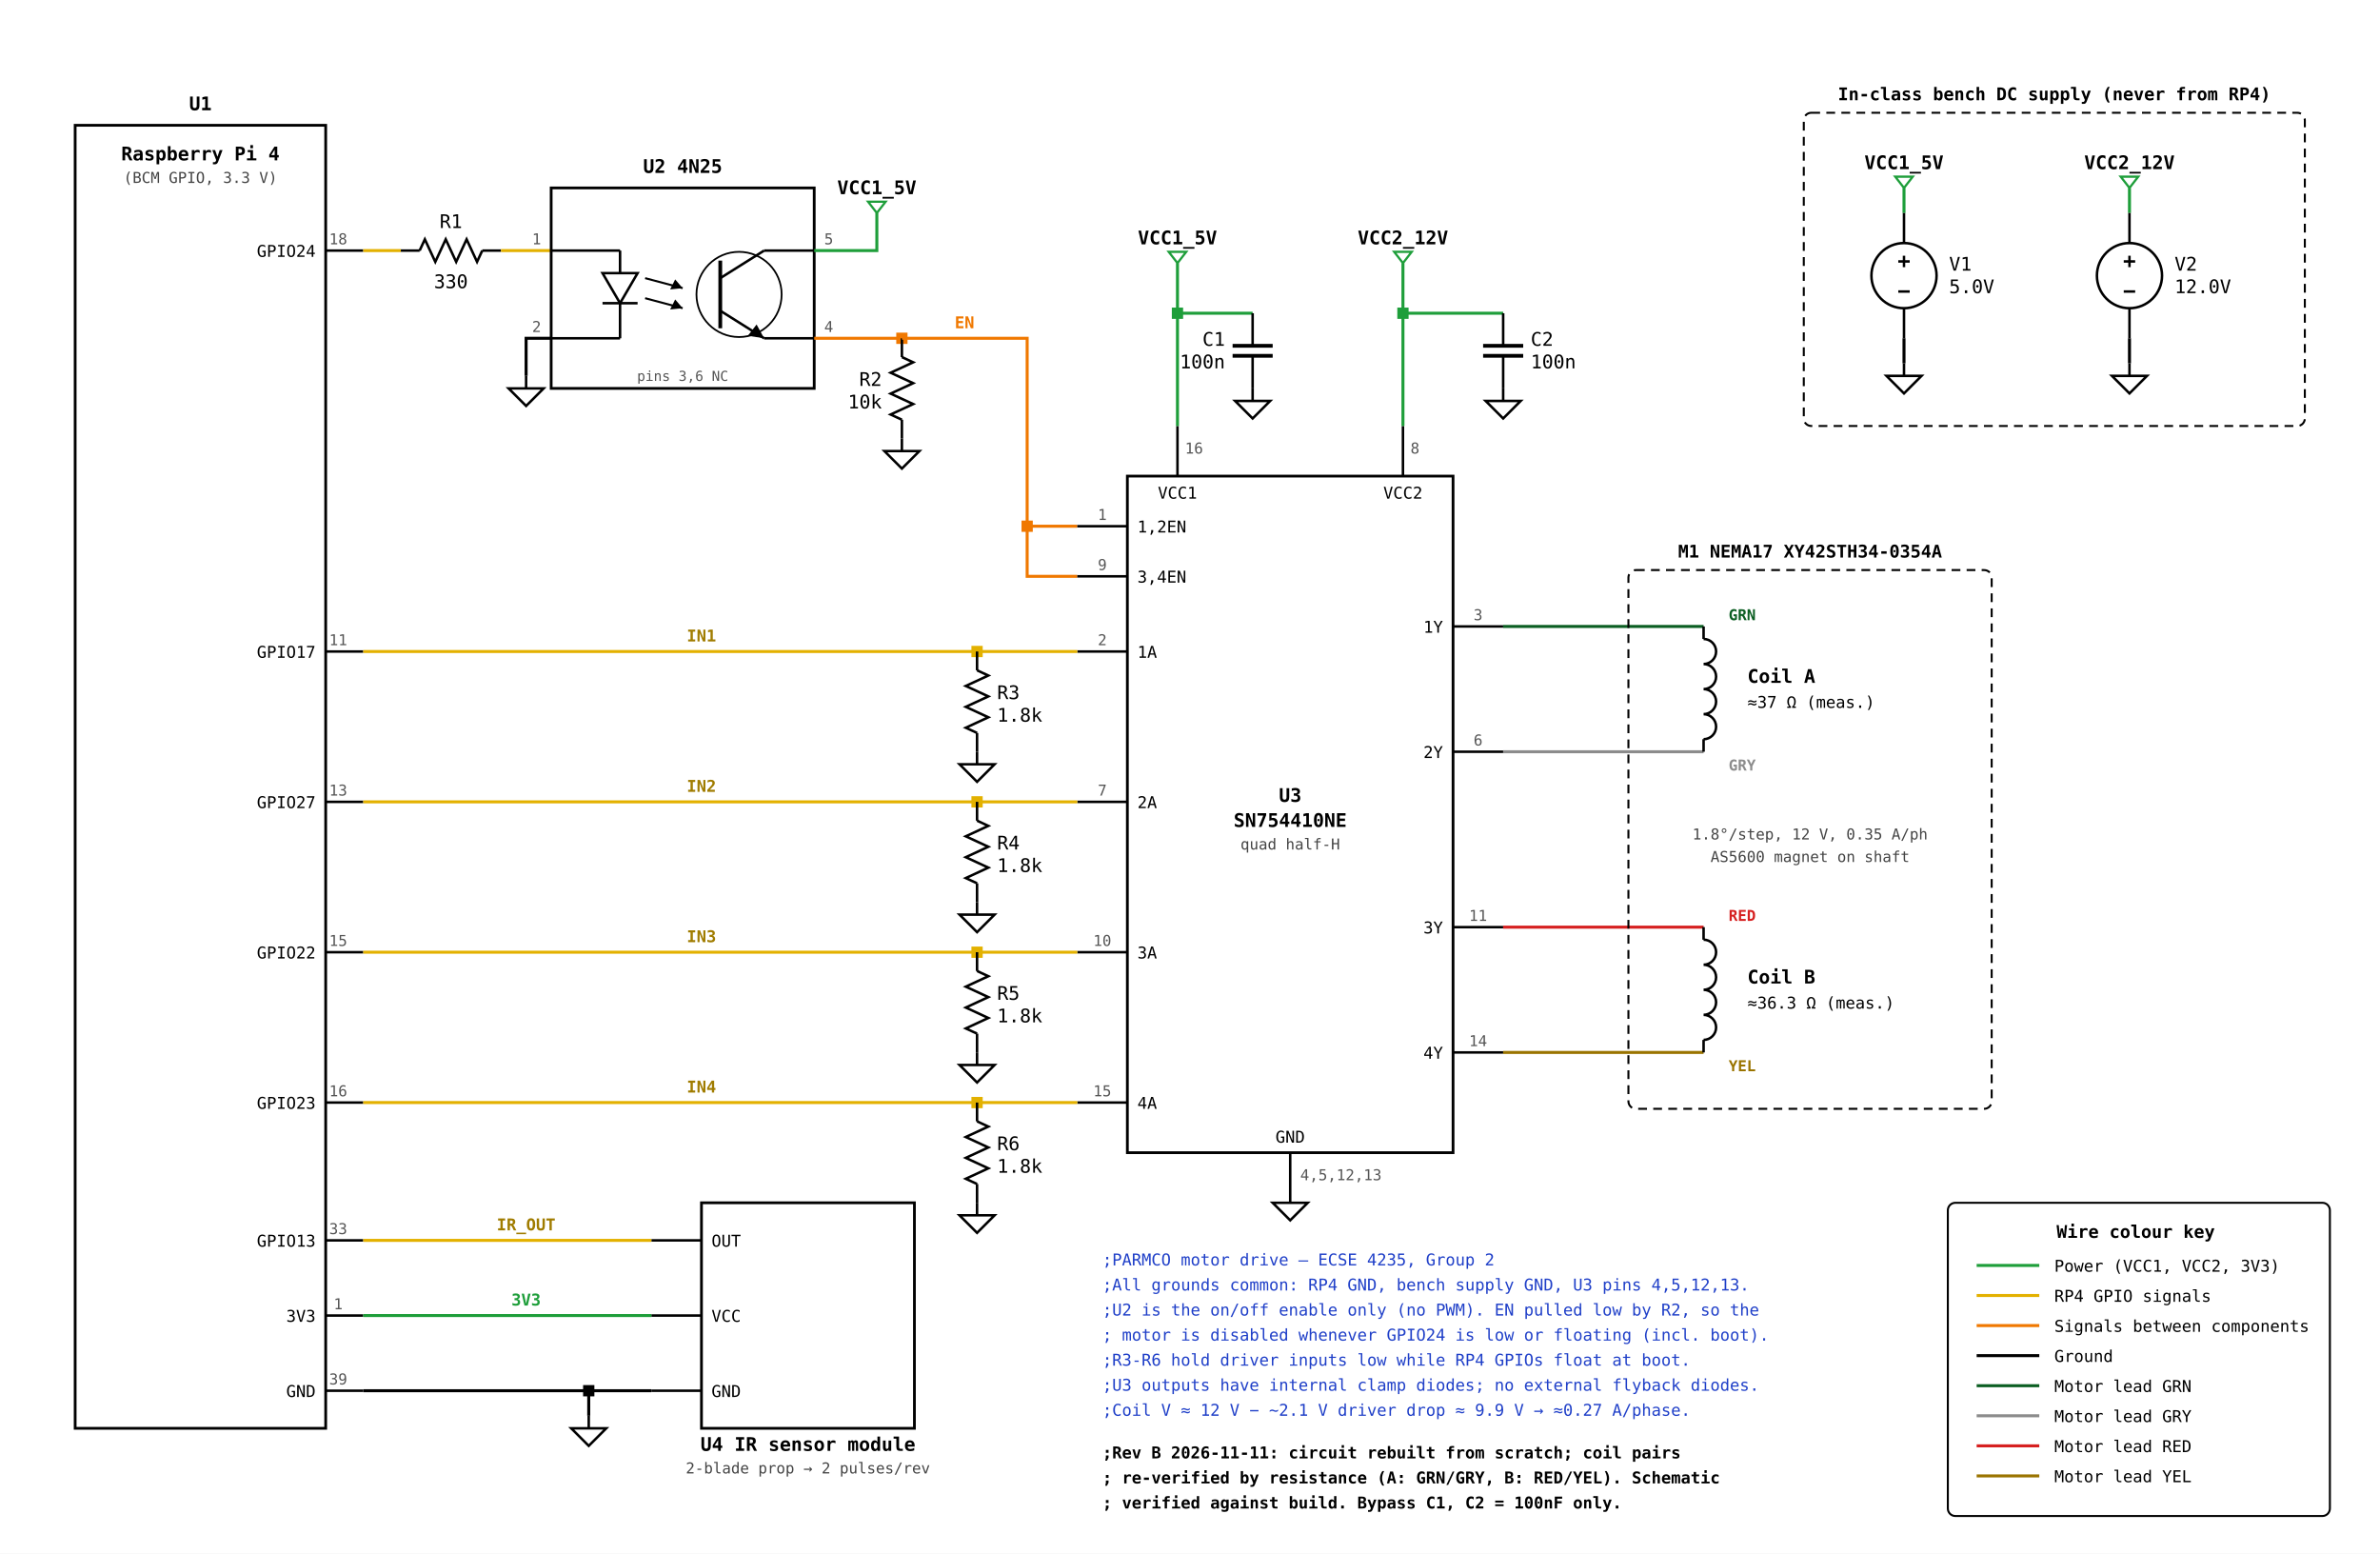
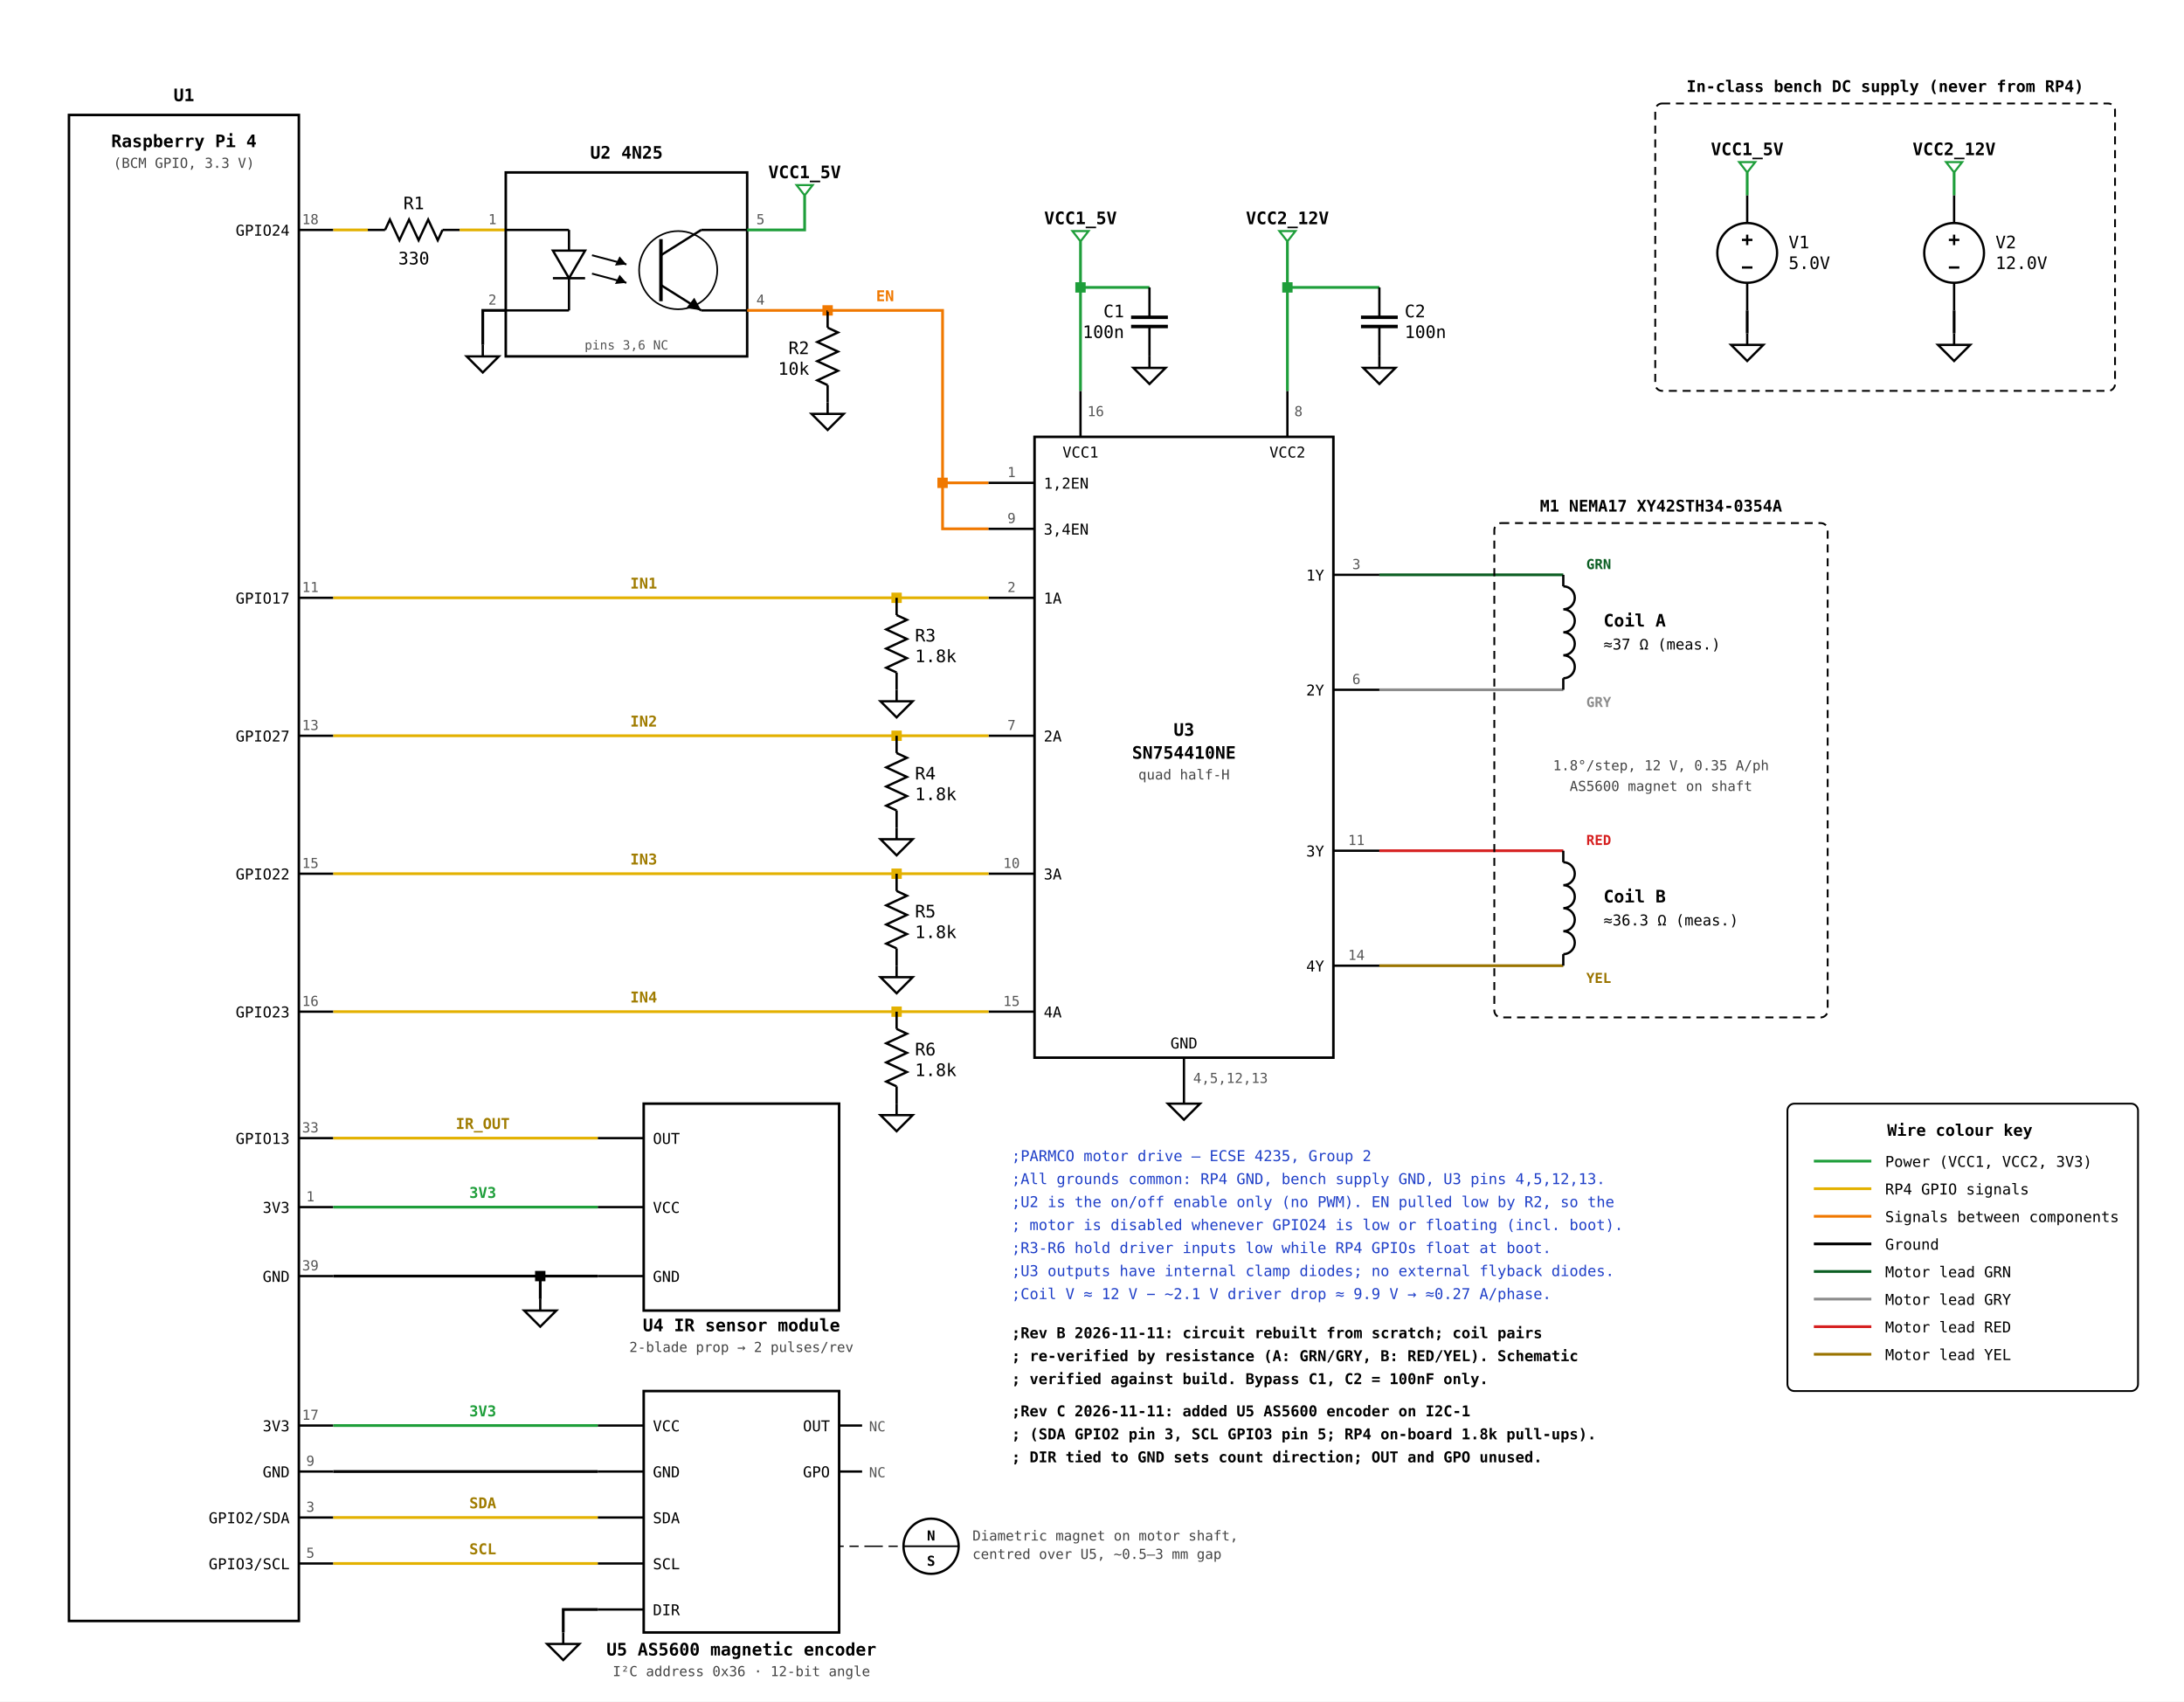
- <svg xmlns="http://www.w3.org/2000/svg" width="1900" height="1240" viewBox="0 0 1900 1240">
-   <rect width="1900" height="1240" fill="#ffffff" />
-   <rect x="60" y="100" width="200" height="1040" fill="none" stroke="#000000" stroke-width="2.2" />
+ <svg xmlns="http://www.w3.org/2000/svg" width="1900" height="1480" viewBox="0 0 1900 1480">
+   <rect width="1900" height="1480" fill="#ffffff" />
+   <rect x="60" y="100" width="200" height="1310" fill="none" stroke="#000000" stroke-width="2.2" />
  <text x="160" y="88" font-family="DejaVu Sans Mono, monospace" font-size="15" fill="#000000" text-anchor="middle" font-weight="bold">U1</text>
  <text x="160" y="128" font-family="DejaVu Sans Mono, monospace" font-size="15" fill="#000000" text-anchor="middle" font-weight="bold">Raspberry Pi 4</text>
  <text x="160" y="146" font-family="DejaVu Sans Mono, monospace" font-size="12" fill="#444" text-anchor="middle" font-weight="normal">(BCM GPIO, 3.3 V)</text>
  <line x1="260" y1="200" x2="290" y2="200" stroke="#000000" stroke-width="2" />
  <text x="252" y="205" font-family="DejaVu Sans Mono, monospace" font-size="13" fill="#000000" text-anchor="end" font-weight="normal">GPIO24</text>
  <text x="270" y="195" font-family="DejaVu Sans Mono, monospace" font-size="12" fill="#555555" text-anchor="middle" font-weight="normal">18</text>
  <line x1="260" y1="520" x2="290" y2="520" stroke="#000000" stroke-width="2" />
  <text x="252" y="525" font-family="DejaVu Sans Mono, monospace" font-size="13" fill="#000000" text-anchor="end" font-weight="normal">GPIO17</text>
  <text x="270" y="515" font-family="DejaVu Sans Mono, monospace" font-size="12" fill="#555555" text-anchor="middle" font-weight="normal">11</text>
  <line x1="260" y1="640" x2="290" y2="640" stroke="#000000" stroke-width="2" />
  <text x="252" y="645" font-family="DejaVu Sans Mono, monospace" font-size="13" fill="#000000" text-anchor="end" font-weight="normal">GPIO27</text>
  <text x="270" y="635" font-family="DejaVu Sans Mono, monospace" font-size="12" fill="#555555" text-anchor="middle" font-weight="normal">13</text>
  <line x1="260" y1="760" x2="290" y2="760" stroke="#000000" stroke-width="2" />
  <text x="252" y="765" font-family="DejaVu Sans Mono, monospace" font-size="13" fill="#000000" text-anchor="end" font-weight="normal">GPIO22</text>
  <text x="270" y="755" font-family="DejaVu Sans Mono, monospace" font-size="12" fill="#555555" text-anchor="middle" font-weight="normal">15</text>
  <line x1="260" y1="880" x2="290" y2="880" stroke="#000000" stroke-width="2" />
  <text x="252" y="885" font-family="DejaVu Sans Mono, monospace" font-size="13" fill="#000000" text-anchor="end" font-weight="normal">GPIO23</text>
  <text x="270" y="875" font-family="DejaVu Sans Mono, monospace" font-size="12" fill="#555555" text-anchor="middle" font-weight="normal">16</text>
  <line x1="260" y1="990" x2="290" y2="990" stroke="#000000" stroke-width="2" />
  <text x="252" y="995" font-family="DejaVu Sans Mono, monospace" font-size="13" fill="#000000" text-anchor="end" font-weight="normal">GPIO13</text>
  <text x="270" y="985" font-family="DejaVu Sans Mono, monospace" font-size="12" fill="#555555" text-anchor="middle" font-weight="normal">33</text>
  <line x1="260" y1="1050" x2="290" y2="1050" stroke="#000000" stroke-width="2" />
  <text x="252" y="1055" font-family="DejaVu Sans Mono, monospace" font-size="13" fill="#000000" text-anchor="end" font-weight="normal">3V3</text>
  <text x="270" y="1045" font-family="DejaVu Sans Mono, monospace" font-size="12" fill="#555555" text-anchor="middle" font-weight="normal">1</text>
  <line x1="260" y1="1110" x2="290" y2="1110" stroke="#000000" stroke-width="2" />
  <text x="252" y="1115" font-family="DejaVu Sans Mono, monospace" font-size="13" fill="#000000" text-anchor="end" font-weight="normal">GND</text>
  <text x="270" y="1105" font-family="DejaVu Sans Mono, monospace" font-size="12" fill="#555555" text-anchor="middle" font-weight="normal">39</text>
+   <line x1="260" y1="1240" x2="290" y2="1240" stroke="#000000" stroke-width="2" />
+   <text x="252" y="1245" font-family="DejaVu Sans Mono, monospace" font-size="13" fill="#000000" text-anchor="end" font-weight="normal">3V3</text>
+   <text x="270" y="1235" font-family="DejaVu Sans Mono, monospace" font-size="12" fill="#555555" text-anchor="middle" font-weight="normal">17</text>
+   <line x1="260" y1="1280" x2="290" y2="1280" stroke="#000000" stroke-width="2" />
+   <text x="252" y="1285" font-family="DejaVu Sans Mono, monospace" font-size="13" fill="#000000" text-anchor="end" font-weight="normal">GND</text>
+   <text x="270" y="1275" font-family="DejaVu Sans Mono, monospace" font-size="12" fill="#555555" text-anchor="middle" font-weight="normal">9</text>
+   <line x1="260" y1="1320" x2="290" y2="1320" stroke="#000000" stroke-width="2" />
+   <text x="252" y="1325" font-family="DejaVu Sans Mono, monospace" font-size="13" fill="#000000" text-anchor="end" font-weight="normal">GPIO2/SDA</text>
+   <text x="270" y="1315" font-family="DejaVu Sans Mono, monospace" font-size="12" fill="#555555" text-anchor="middle" font-weight="normal">3</text>
+   <line x1="260" y1="1360" x2="290" y2="1360" stroke="#000000" stroke-width="2" />
+   <text x="252" y="1365" font-family="DejaVu Sans Mono, monospace" font-size="13" fill="#000000" text-anchor="end" font-weight="normal">GPIO3/SCL</text>
+   <text x="270" y="1355" font-family="DejaVu Sans Mono, monospace" font-size="12" fill="#555555" text-anchor="middle" font-weight="normal">5</text>
  <polyline points="290,200 320,200" fill="none" stroke="#e3b100" stroke-width="2.4" />
  <line x1="320" y1="200" x2="335" y2="200" stroke="#000000" stroke-width="2" />
  <polyline points="335,200 339.167,191 347.5,209 355.833,191 364.167,209 372.5,191 380.833,209 385,200" fill="none" stroke="#000000" stroke-width="2" />
  <line x1="385" y1="200" x2="400" y2="200" stroke="#000000" stroke-width="2" />
  <text x="360" y="182" font-family="DejaVu Sans Mono, monospace" font-size="15" fill="#000000" text-anchor="middle" font-weight="normal">R1</text>
  <text x="360" y="230" font-family="DejaVu Sans Mono, monospace" font-size="15" fill="#000000" text-anchor="middle" font-weight="normal">330</text>
  <polyline points="400,200 440,200" fill="none" stroke="#e3b100" stroke-width="2.4" />
  <rect x="440" y="150" width="210" height="160" fill="none" stroke="#000000" stroke-width="2.2" />
  <text x="545" y="138" font-family="DejaVu Sans Mono, monospace" font-size="15" fill="#000000" text-anchor="middle" font-weight="bold">U2  4N25</text>
  <text x="432" y="195" font-family="DejaVu Sans Mono, monospace" font-size="12" fill="#555555" text-anchor="end" font-weight="normal">1</text>
  <text x="432" y="265" font-family="DejaVu Sans Mono, monospace" font-size="12" fill="#555555" text-anchor="end" font-weight="normal">2</text>
  <text x="658" y="195" font-family="DejaVu Sans Mono, monospace" font-size="12" fill="#555555" text-anchor="start" font-weight="normal">5</text>
  <text x="658" y="265" font-family="DejaVu Sans Mono, monospace" font-size="12" fill="#555555" text-anchor="start" font-weight="normal">4</text>
  <text x="545" y="304" font-family="DejaVu Sans Mono, monospace" font-size="11" fill="#555" text-anchor="middle" font-weight="normal">pins 3,6 NC</text>
  <line x1="440" y1="200" x2="495" y2="200" stroke="#000000" stroke-width="2" />
  <line x1="495" y1="200" x2="495" y2="218" stroke="#000000" stroke-width="2" />
  <polygon points="481,218 509,218 495,242" fill="none" stroke="#000000" stroke-width="2" />
  <line x1="481" y1="242" x2="509" y2="242" stroke="#000000" stroke-width="2" />
  <line x1="495" y1="242" x2="495" y2="270" stroke="#000000" stroke-width="2" />
  <line x1="495" y1="270" x2="440" y2="270" stroke="#000000" stroke-width="2" />
  <line x1="515" y1="222" x2="545" y2="230" stroke="#000000" stroke-width="1.6" />
  <polygon points="545,230 535,231 539,223" fill="#000000" />
  <line x1="515" y1="238" x2="545" y2="246" stroke="#000000" stroke-width="1.6" />
  <polygon points="545,246 535,247 539,239" fill="#000000" />
  <line x1="575" y1="208" x2="575" y2="262" stroke="#000000" stroke-width="3" />
  <line x1="575" y1="222" x2="610" y2="200" stroke="#000000" stroke-width="2" />
  <line x1="610" y1="200" x2="650" y2="200" stroke="#000000" stroke-width="2" />
  <line x1="575" y1="248" x2="610" y2="270" stroke="#000000" stroke-width="2" />
  <line x1="610" y1="270" x2="650" y2="270" stroke="#000000" stroke-width="2" />
  <polygon points="610,270 597,268 604,259" fill="#000000" />
  <circle cx="590" cy="235" r="34" fill="none" stroke="#000000" stroke-width="1.4" />
  <polyline points="440,270 420,270 420,300" fill="none" stroke="#000000" stroke-width="2.4" />
  <line x1="420" y1="300" x2="420" y2="310" stroke="#000000" stroke-width="2" />
  <polygon points="406,310 434,310 420,324" fill="none" stroke="#000000" stroke-width="2" />
  <polyline points="650,200 700,200 700,170" fill="none" stroke="#1e9e3a" stroke-width="2.4" />
  <polygon points="700,170 693,161 707,161" fill="none" stroke="#1e9e3a" stroke-width="1.8" />
  <text x="700" y="155" font-family="DejaVu Sans Mono, monospace" font-size="15" fill="#000000" text-anchor="middle" font-weight="bold">VCC1_5V</text>
  <polyline points="650,270 720,270" fill="none" stroke="#f07800" stroke-width="2.4" />
  <rect x="715.5" y="265.5" width="9" height="9" fill="#f07800" />
  <line x1="720" y1="270" x2="720" y2="285" stroke="#000000" stroke-width="2" />
  <polyline points="720,285 729,289.167 711,297.5 729,305.833 711,314.167 729,322.5 711,330.833 720,335" fill="none" stroke="#000000" stroke-width="2" />
  <line x1="720" y1="335" x2="720" y2="350" stroke="#000000" stroke-width="2" />
  <text x="704" y="308" font-family="DejaVu Sans Mono, monospace" font-size="15" fill="#000000" text-anchor="end" font-weight="normal">R2</text>
  <text x="704" y="326" font-family="DejaVu Sans Mono, monospace" font-size="15" fill="#000000" text-anchor="end" font-weight="normal">10k</text>
  <line x1="720" y1="350" x2="720" y2="360" stroke="#000000" stroke-width="2" />
  <polygon points="706,360 734,360 720,374" fill="none" stroke="#000000" stroke-width="2" />
  <polyline points="720,270 820,270 820,420 860,420" fill="none" stroke="#f07800" stroke-width="2.4" />
  <rect x="815.5" y="415.5" width="9" height="9" fill="#f07800" />
  <polyline points="820,420 820,460 860,460" fill="none" stroke="#f07800" stroke-width="2.4" />
  <text x="770" y="262" font-family="DejaVu Sans Mono, monospace" font-size="13" fill="#f07800" text-anchor="middle" font-weight="bold">EN</text>
  <rect x="900" y="380" width="260" height="540" fill="none" stroke="#000000" stroke-width="2.2" />
  <text x="1030" y="640" font-family="DejaVu Sans Mono, monospace" font-size="15" fill="#000000" text-anchor="middle" font-weight="bold">U3</text>
  <text x="1030" y="660" font-family="DejaVu Sans Mono, monospace" font-size="15" fill="#000000" text-anchor="middle" font-weight="bold">SN754410NE</text>
  <text x="1030" y="678" font-family="DejaVu Sans Mono, monospace" font-size="12" fill="#444" text-anchor="middle" font-weight="normal">quad half-H</text>
  <line x1="860" y1="420" x2="900" y2="420" stroke="#000000" stroke-width="2" />
  <text x="908" y="425" font-family="DejaVu Sans Mono, monospace" font-size="13" fill="#000000" text-anchor="start" font-weight="normal">1,2EN</text>
  <text x="880" y="415" font-family="DejaVu Sans Mono, monospace" font-size="12" fill="#555555" text-anchor="middle" font-weight="normal">1</text>
  <line x1="860" y1="460" x2="900" y2="460" stroke="#000000" stroke-width="2" />
  <text x="908" y="465" font-family="DejaVu Sans Mono, monospace" font-size="13" fill="#000000" text-anchor="start" font-weight="normal">3,4EN</text>
  <text x="880" y="455" font-family="DejaVu Sans Mono, monospace" font-size="12" fill="#555555" text-anchor="middle" font-weight="normal">9</text>
  <line x1="860" y1="520" x2="900" y2="520" stroke="#000000" stroke-width="2" />
  <text x="908" y="525" font-family="DejaVu Sans Mono, monospace" font-size="13" fill="#000000" text-anchor="start" font-weight="normal">1A</text>
  <text x="880" y="515" font-family="DejaVu Sans Mono, monospace" font-size="12" fill="#555555" text-anchor="middle" font-weight="normal">2</text>
  <line x1="860" y1="640" x2="900" y2="640" stroke="#000000" stroke-width="2" />
  <text x="908" y="645" font-family="DejaVu Sans Mono, monospace" font-size="13" fill="#000000" text-anchor="start" font-weight="normal">2A</text>
  <text x="880" y="635" font-family="DejaVu Sans Mono, monospace" font-size="12" fill="#555555" text-anchor="middle" font-weight="normal">7</text>
  <line x1="860" y1="760" x2="900" y2="760" stroke="#000000" stroke-width="2" />
  <text x="908" y="765" font-family="DejaVu Sans Mono, monospace" font-size="13" fill="#000000" text-anchor="start" font-weight="normal">3A</text>
  <text x="880" y="755" font-family="DejaVu Sans Mono, monospace" font-size="12" fill="#555555" text-anchor="middle" font-weight="normal">10</text>
  <line x1="860" y1="880" x2="900" y2="880" stroke="#000000" stroke-width="2" />
  <text x="908" y="885" font-family="DejaVu Sans Mono, monospace" font-size="13" fill="#000000" text-anchor="start" font-weight="normal">4A</text>
  <text x="880" y="875" font-family="DejaVu Sans Mono, monospace" font-size="12" fill="#555555" text-anchor="middle" font-weight="normal">15</text>
  <line x1="1160" y1="500" x2="1200" y2="500" stroke="#000000" stroke-width="2" />
  <text x="1152" y="505" font-family="DejaVu Sans Mono, monospace" font-size="13" fill="#000000" text-anchor="end" font-weight="normal">1Y</text>
  <text x="1180" y="495" font-family="DejaVu Sans Mono, monospace" font-size="12" fill="#555555" text-anchor="middle" font-weight="normal">3</text>
  <line x1="1160" y1="600" x2="1200" y2="600" stroke="#000000" stroke-width="2" />
  <text x="1152" y="605" font-family="DejaVu Sans Mono, monospace" font-size="13" fill="#000000" text-anchor="end" font-weight="normal">2Y</text>
  <text x="1180" y="595" font-family="DejaVu Sans Mono, monospace" font-size="12" fill="#555555" text-anchor="middle" font-weight="normal">6</text>
  <line x1="1160" y1="740" x2="1200" y2="740" stroke="#000000" stroke-width="2" />
  <text x="1152" y="745" font-family="DejaVu Sans Mono, monospace" font-size="13" fill="#000000" text-anchor="end" font-weight="normal">3Y</text>
  <text x="1180" y="735" font-family="DejaVu Sans Mono, monospace" font-size="12" fill="#555555" text-anchor="middle" font-weight="normal">11</text>
  <line x1="1160" y1="840" x2="1200" y2="840" stroke="#000000" stroke-width="2" />
  <text x="1152" y="845" font-family="DejaVu Sans Mono, monospace" font-size="13" fill="#000000" text-anchor="end" font-weight="normal">4Y</text>
  <text x="1180" y="835" font-family="DejaVu Sans Mono, monospace" font-size="12" fill="#555555" text-anchor="middle" font-weight="normal">14</text>
  <line x1="940" y1="340" x2="940" y2="380" stroke="#000000" stroke-width="2" />
  <text x="940" y="398" font-family="DejaVu Sans Mono, monospace" font-size="13" fill="#000000" text-anchor="middle" font-weight="normal">VCC1</text>
  <text x="946" y="362" font-family="DejaVu Sans Mono, monospace" font-size="12" fill="#555" text-anchor="start" font-weight="normal">16</text>
  <line x1="1120" y1="340" x2="1120" y2="380" stroke="#000000" stroke-width="2" />
  <text x="1120" y="398" font-family="DejaVu Sans Mono, monospace" font-size="13" fill="#000000" text-anchor="middle" font-weight="normal">VCC2</text>
  <text x="1126" y="362" font-family="DejaVu Sans Mono, monospace" font-size="12" fill="#555" text-anchor="start" font-weight="normal">8</text>
  <line x1="1030" y1="920" x2="1030" y2="950" stroke="#000000" stroke-width="2" />
  <text x="1030" y="912" font-family="DejaVu Sans Mono, monospace" font-size="13" fill="#000000" text-anchor="middle" font-weight="normal">GND</text>
  <text x="1038" y="942" font-family="DejaVu Sans Mono, monospace" font-size="12" fill="#555" text-anchor="start" font-weight="normal">4,5,12,13</text>
  <line x1="1030" y1="950" x2="1030" y2="960" stroke="#000000" stroke-width="2" />
  <polygon points="1016,960 1044,960 1030,974" fill="none" stroke="#000000" stroke-width="2" />
  <polyline points="290,520 860,520" fill="none" stroke="#e3b100" stroke-width="2.4" />
  <polyline points="290,640 860,640" fill="none" stroke="#e3b100" stroke-width="2.4" />
  <polyline points="290,760 860,760" fill="none" stroke="#e3b100" stroke-width="2.4" />
  <polyline points="290,880 860,880" fill="none" stroke="#e3b100" stroke-width="2.4" />
  <rect x="775.5" y="515.5" width="9" height="9" fill="#e3b100" />
  <line x1="780" y1="520" x2="780" y2="535" stroke="#000000" stroke-width="2" />
  <polyline points="780,535 789,539.167 771,547.5 789,555.833 771,564.167 789,572.5 771,580.833 780,585" fill="none" stroke="#000000" stroke-width="2" />
  <line x1="780" y1="585" x2="780" y2="600" stroke="#000000" stroke-width="2" />
  <text x="796" y="558" font-family="DejaVu Sans Mono, monospace" font-size="15" fill="#000000" text-anchor="start" font-weight="normal">R3</text>
  <text x="796" y="576" font-family="DejaVu Sans Mono, monospace" font-size="15" fill="#000000" text-anchor="start" font-weight="normal">1.8k</text>
  <line x1="780" y1="600" x2="780" y2="610" stroke="#000000" stroke-width="2" />
  <polygon points="766,610 794,610 780,624" fill="none" stroke="#000000" stroke-width="2" />
  <rect x="775.5" y="635.5" width="9" height="9" fill="#e3b100" />
  <line x1="780" y1="640" x2="780" y2="655" stroke="#000000" stroke-width="2" />
  <polyline points="780,655 789,659.167 771,667.5 789,675.833 771,684.167 789,692.5 771,700.833 780,705" fill="none" stroke="#000000" stroke-width="2" />
  <line x1="780" y1="705" x2="780" y2="720" stroke="#000000" stroke-width="2" />
  <text x="796" y="678" font-family="DejaVu Sans Mono, monospace" font-size="15" fill="#000000" text-anchor="start" font-weight="normal">R4</text>
  <text x="796" y="696" font-family="DejaVu Sans Mono, monospace" font-size="15" fill="#000000" text-anchor="start" font-weight="normal">1.8k</text>
  <line x1="780" y1="720" x2="780" y2="730" stroke="#000000" stroke-width="2" />
  <polygon points="766,730 794,730 780,744" fill="none" stroke="#000000" stroke-width="2" />
  <rect x="775.5" y="755.5" width="9" height="9" fill="#e3b100" />
  <line x1="780" y1="760" x2="780" y2="775" stroke="#000000" stroke-width="2" />
  <polyline points="780,775 789,779.167 771,787.5 789,795.833 771,804.167 789,812.5 771,820.833 780,825" fill="none" stroke="#000000" stroke-width="2" />
  <line x1="780" y1="825" x2="780" y2="840" stroke="#000000" stroke-width="2" />
  <text x="796" y="798" font-family="DejaVu Sans Mono, monospace" font-size="15" fill="#000000" text-anchor="start" font-weight="normal">R5</text>
  <text x="796" y="816" font-family="DejaVu Sans Mono, monospace" font-size="15" fill="#000000" text-anchor="start" font-weight="normal">1.8k</text>
  <line x1="780" y1="840" x2="780" y2="850" stroke="#000000" stroke-width="2" />
  <polygon points="766,850 794,850 780,864" fill="none" stroke="#000000" stroke-width="2" />
  <rect x="775.5" y="875.5" width="9" height="9" fill="#e3b100" />
  <line x1="780" y1="880" x2="780" y2="895" stroke="#000000" stroke-width="2" />
  <polyline points="780,895 789,899.167 771,907.5 789,915.833 771,924.167 789,932.5 771,940.833 780,945" fill="none" stroke="#000000" stroke-width="2" />
  <line x1="780" y1="945" x2="780" y2="960" stroke="#000000" stroke-width="2" />
  <text x="796" y="918" font-family="DejaVu Sans Mono, monospace" font-size="15" fill="#000000" text-anchor="start" font-weight="normal">R6</text>
  <text x="796" y="936" font-family="DejaVu Sans Mono, monospace" font-size="15" fill="#000000" text-anchor="start" font-weight="normal">1.8k</text>
  <line x1="780" y1="960" x2="780" y2="970" stroke="#000000" stroke-width="2" />
  <polygon points="766,970 794,970 780,984" fill="none" stroke="#000000" stroke-width="2" />
  <text x="560" y="512" font-family="DejaVu Sans Mono, monospace" font-size="13" fill="#a07c00" text-anchor="middle" font-weight="bold">IN1</text>
  <text x="560" y="632" font-family="DejaVu Sans Mono, monospace" font-size="13" fill="#a07c00" text-anchor="middle" font-weight="bold">IN2</text>
  <text x="560" y="752" font-family="DejaVu Sans Mono, monospace" font-size="13" fill="#a07c00" text-anchor="middle" font-weight="bold">IN3</text>
  <text x="560" y="872" font-family="DejaVu Sans Mono, monospace" font-size="13" fill="#a07c00" text-anchor="middle" font-weight="bold">IN4</text>
  <polyline points="940,340 940,250 1000,250" fill="none" stroke="#1e9e3a" stroke-width="2.4" />
  <rect x="935.5" y="245.5" width="9" height="9" fill="#1e9e3a" />
  <polyline points="940,250 940,210" fill="none" stroke="#1e9e3a" stroke-width="2.4" />
  <polygon points="940,210 933,201 947,201" fill="none" stroke="#1e9e3a" stroke-width="1.8" />
  <text x="940" y="195" font-family="DejaVu Sans Mono, monospace" font-size="15" fill="#000000" text-anchor="middle" font-weight="bold">VCC1_5V</text>
  <line x1="1000" y1="250" x2="1000" y2="276" stroke="#000000" stroke-width="2" />
  <line x1="984" y1="276" x2="1016" y2="276" stroke="#000000" stroke-width="3" />
  <line x1="984" y1="284" x2="1016" y2="284" stroke="#000000" stroke-width="3" />
  <line x1="1000" y1="284" x2="1000" y2="310" stroke="#000000" stroke-width="2" />
  <text x="978" y="276" font-family="DejaVu Sans Mono, monospace" font-size="15" fill="#000000" text-anchor="end" font-weight="normal">C1</text>
  <text x="978" y="294" font-family="DejaVu Sans Mono, monospace" font-size="15" fill="#000000" text-anchor="end" font-weight="normal">100n</text>
  <line x1="1000" y1="310" x2="1000" y2="320" stroke="#000000" stroke-width="2" />
  <polygon points="986,320 1014,320 1000,334" fill="none" stroke="#000000" stroke-width="2" />
  <polyline points="1120,340 1120,250 1200,250" fill="none" stroke="#1e9e3a" stroke-width="2.4" />
  <rect x="1115.5" y="245.5" width="9" height="9" fill="#1e9e3a" />
  <polyline points="1120,250 1120,210" fill="none" stroke="#1e9e3a" stroke-width="2.4" />
  <polygon points="1120,210 1113,201 1127,201" fill="none" stroke="#1e9e3a" stroke-width="1.8" />
  <text x="1120" y="195" font-family="DejaVu Sans Mono, monospace" font-size="15" fill="#000000" text-anchor="middle" font-weight="bold">VCC2_12V</text>
  <line x1="1200" y1="250" x2="1200" y2="276" stroke="#000000" stroke-width="2" />
  <line x1="1184" y1="276" x2="1216" y2="276" stroke="#000000" stroke-width="3" />
  <line x1="1184" y1="284" x2="1216" y2="284" stroke="#000000" stroke-width="3" />
  <line x1="1200" y1="284" x2="1200" y2="310" stroke="#000000" stroke-width="2" />
  <text x="1222" y="276" font-family="DejaVu Sans Mono, monospace" font-size="15" fill="#000000" text-anchor="start" font-weight="normal">C2</text>
  <text x="1222" y="294" font-family="DejaVu Sans Mono, monospace" font-size="15" fill="#000000" text-anchor="start" font-weight="normal">100n</text>
  <line x1="1200" y1="310" x2="1200" y2="320" stroke="#000000" stroke-width="2" />
  <polygon points="1186,320 1214,320 1200,334" fill="none" stroke="#000000" stroke-width="2" />
  <polyline points="1200,500 1360,500" fill="none" stroke="#0b5e22" stroke-width="2.4" />
  <polyline points="1200,600 1360,600" fill="none" stroke="#8c8c8c" stroke-width="2.4" />
  <polyline points="1200,740 1360,740" fill="none" stroke="#d62020" stroke-width="2.4" />
  <polyline points="1200,840 1360,840" fill="none" stroke="#9a7400" stroke-width="2.4" />
  <line x1="1360" y1="500" x2="1360" y2="510" stroke="#000000" stroke-width="2" />
  <path d="M 1360 510 a 10.0 10.0 0 0 1 0 20.0 a 10.0 10.0 0 0 1 0 20.0 a 10.0 10.0 0 0 1 0 20.0 a 10.0 10.0 0 0 1 0 20.0 " fill="none" stroke="#000000" stroke-width="2" />
  <line x1="1360" y1="590" x2="1360" y2="600" stroke="#000000" stroke-width="2" />
  <line x1="1360" y1="740" x2="1360" y2="750" stroke="#000000" stroke-width="2" />
  <path d="M 1360 750 a 10.0 10.0 0 0 1 0 20.0 a 10.0 10.0 0 0 1 0 20.0 a 10.0 10.0 0 0 1 0 20.0 a 10.0 10.0 0 0 1 0 20.0 " fill="none" stroke="#000000" stroke-width="2" />
  <line x1="1360" y1="830" x2="1360" y2="840" stroke="#000000" stroke-width="2" />
  <rect x="1300" y="455" width="290" height="430" rx="6" fill="none" stroke="#000000" stroke-width="1.6" stroke-dasharray="7,5" />
  <text x="1445" y="445" font-family="DejaVu Sans Mono, monospace" font-size="14" fill="#000000" text-anchor="middle" font-weight="bold">M1  NEMA17 XY42STH34-0354A</text>
  <text x="1380" y="495" font-family="DejaVu Sans Mono, monospace" font-size="12" fill="#0b5e22" text-anchor="start" font-weight="bold">GRN</text>
  <text x="1380" y="615" font-family="DejaVu Sans Mono, monospace" font-size="12" fill="#8c8c8c" text-anchor="start" font-weight="bold">GRY</text>
  <text x="1380" y="735" font-family="DejaVu Sans Mono, monospace" font-size="12" fill="#d62020" text-anchor="start" font-weight="bold">RED</text>
  <text x="1380" y="855" font-family="DejaVu Sans Mono, monospace" font-size="12" fill="#9a7400" text-anchor="start" font-weight="bold">YEL</text>
  <text x="1395" y="545" font-family="DejaVu Sans Mono, monospace" font-size="15" fill="#000000" text-anchor="start" font-weight="bold">Coil A</text>
  <text x="1395" y="565" font-family="DejaVu Sans Mono, monospace" font-size="13" fill="#000000" text-anchor="start" font-weight="normal">≈37 Ω (meas.)</text>
  <text x="1395" y="785" font-family="DejaVu Sans Mono, monospace" font-size="15" fill="#000000" text-anchor="start" font-weight="bold">Coil B</text>
  <text x="1395" y="805" font-family="DejaVu Sans Mono, monospace" font-size="13" fill="#000000" text-anchor="start" font-weight="normal">≈36.3 Ω (meas.)</text>
  <text x="1445" y="670" font-family="DejaVu Sans Mono, monospace" font-size="12" fill="#444" text-anchor="middle" font-weight="normal">1.8°/step, 12 V, 0.35 A/ph</text>
  <text x="1445" y="688" font-family="DejaVu Sans Mono, monospace" font-size="12" fill="#444" text-anchor="middle" font-weight="normal">AS5600 magnet on shaft</text>
  <rect x="1440" y="90" width="400" height="250" rx="6" fill="none" stroke="#000000" stroke-width="1.6" stroke-dasharray="7,5" />
  <text x="1640" y="80" font-family="DejaVu Sans Mono, monospace" font-size="14" fill="#000000" text-anchor="middle" font-weight="bold">In-class bench DC supply (never from RP4)</text>
  <polyline points="1520,170 1520,150" fill="none" stroke="#1e9e3a" stroke-width="2.4" />
  <polygon points="1520,150 1513,141 1527,141" fill="none" stroke="#1e9e3a" stroke-width="1.8" />
  <text x="1520" y="135" font-family="DejaVu Sans Mono, monospace" font-size="15" fill="#000000" text-anchor="middle" font-weight="bold">VCC1_5V</text>
  <line x1="1520" y1="170" x2="1520" y2="194" stroke="#000000" stroke-width="2" />
  <circle cx="1520" cy="220" r="26" fill="none" stroke="#000000" stroke-width="2" />
  <text x="1520" y="214" font-family="DejaVu Sans Mono, monospace" font-size="17" fill="#000000" text-anchor="middle" font-weight="bold">+</text>
  <text x="1520" y="238" font-family="DejaVu Sans Mono, monospace" font-size="17" fill="#000000" text-anchor="middle" font-weight="bold">−</text>
  <line x1="1520" y1="246" x2="1520" y2="270" stroke="#000000" stroke-width="2" />
  <text x="1556" y="216" font-family="DejaVu Sans Mono, monospace" font-size="15" fill="#000000" text-anchor="start" font-weight="normal">V1</text>
  <text x="1556" y="234" font-family="DejaVu Sans Mono, monospace" font-size="15" fill="#000000" text-anchor="start" font-weight="normal">5.0V</text>
  <polyline points="1520,270 1520,290" fill="none" stroke="#000000" stroke-width="2.4" />
  <line x1="1520" y1="290" x2="1520" y2="300" stroke="#000000" stroke-width="2" />
  <polygon points="1506,300 1534,300 1520,314" fill="none" stroke="#000000" stroke-width="2" />
  <polyline points="1700,170 1700,150" fill="none" stroke="#1e9e3a" stroke-width="2.4" />
  <polygon points="1700,150 1693,141 1707,141" fill="none" stroke="#1e9e3a" stroke-width="1.8" />
  <text x="1700" y="135" font-family="DejaVu Sans Mono, monospace" font-size="15" fill="#000000" text-anchor="middle" font-weight="bold">VCC2_12V</text>
  <line x1="1700" y1="170" x2="1700" y2="194" stroke="#000000" stroke-width="2" />
  <circle cx="1700" cy="220" r="26" fill="none" stroke="#000000" stroke-width="2" />
  <text x="1700" y="214" font-family="DejaVu Sans Mono, monospace" font-size="17" fill="#000000" text-anchor="middle" font-weight="bold">+</text>
  <text x="1700" y="238" font-family="DejaVu Sans Mono, monospace" font-size="17" fill="#000000" text-anchor="middle" font-weight="bold">−</text>
  <line x1="1700" y1="246" x2="1700" y2="270" stroke="#000000" stroke-width="2" />
  <text x="1736" y="216" font-family="DejaVu Sans Mono, monospace" font-size="15" fill="#000000" text-anchor="start" font-weight="normal">V2</text>
  <text x="1736" y="234" font-family="DejaVu Sans Mono, monospace" font-size="15" fill="#000000" text-anchor="start" font-weight="normal">12.0V</text>
  <polyline points="1700,270 1700,290" fill="none" stroke="#000000" stroke-width="2.4" />
  <line x1="1700" y1="290" x2="1700" y2="300" stroke="#000000" stroke-width="2" />
  <polygon points="1686,300 1714,300 1700,314" fill="none" stroke="#000000" stroke-width="2" />
  <rect x="560" y="960" width="170" height="180" fill="none" stroke="#000000" stroke-width="2.2" />
  <text x="645" y="1158" font-family="DejaVu Sans Mono, monospace" font-size="15" fill="#000000" text-anchor="middle" font-weight="bold">U4  IR sensor module</text>
  <text x="645" y="1176" font-family="DejaVu Sans Mono, monospace" font-size="12" fill="#444" text-anchor="middle" font-weight="normal">2-blade prop → 2 pulses/rev</text>
  <line x1="520" y1="990" x2="560" y2="990" stroke="#000000" stroke-width="2" />
  <text x="568" y="995" font-family="DejaVu Sans Mono, monospace" font-size="13" fill="#000000" text-anchor="start" font-weight="normal">OUT</text>
  <line x1="520" y1="1050" x2="560" y2="1050" stroke="#000000" stroke-width="2" />
  <text x="568" y="1055" font-family="DejaVu Sans Mono, monospace" font-size="13" fill="#000000" text-anchor="start" font-weight="normal">VCC</text>
  <line x1="520" y1="1110" x2="560" y2="1110" stroke="#000000" stroke-width="2" />
  <text x="568" y="1115" font-family="DejaVu Sans Mono, monospace" font-size="13" fill="#000000" text-anchor="start" font-weight="normal">GND</text>
  <polyline points="290,990 520,990" fill="none" stroke="#e3b100" stroke-width="2.4" />
  <polyline points="290,1050 520,1050" fill="none" stroke="#1e9e3a" stroke-width="2.4" />
  <polyline points="290,1110 520,1110" fill="none" stroke="#000000" stroke-width="2.4" />
  <text x="420" y="982" font-family="DejaVu Sans Mono, monospace" font-size="13" fill="#a07c00" text-anchor="middle" font-weight="bold">IR_OUT</text>
  <text x="420" y="1042" font-family="DejaVu Sans Mono, monospace" font-size="13" fill="#1e9e3a" text-anchor="middle" font-weight="bold">3V3</text>
  <rect x="465.5" y="1105.5" width="9" height="9" fill="#000000" />
  <polyline points="470,1110 470,1130" fill="none" stroke="#000000" stroke-width="2.4" />
  <line x1="470" y1="1130" x2="470" y2="1140" stroke="#000000" stroke-width="2" />
  <polygon points="456,1140 484,1140 470,1154" fill="none" stroke="#000000" stroke-width="2" />
+   <rect x="560" y="1210" width="170" height="210" fill="none" stroke="#000000" stroke-width="2.2" />
+   <line x1="520" y1="1240" x2="560" y2="1240" stroke="#000000" stroke-width="2" />
+   <text x="568" y="1245" font-family="DejaVu Sans Mono, monospace" font-size="13" fill="#000000" text-anchor="start" font-weight="normal">VCC</text>
+   <line x1="520" y1="1280" x2="560" y2="1280" stroke="#000000" stroke-width="2" />
+   <text x="568" y="1285" font-family="DejaVu Sans Mono, monospace" font-size="13" fill="#000000" text-anchor="start" font-weight="normal">GND</text>
+   <line x1="520" y1="1320" x2="560" y2="1320" stroke="#000000" stroke-width="2" />
+   <text x="568" y="1325" font-family="DejaVu Sans Mono, monospace" font-size="13" fill="#000000" text-anchor="start" font-weight="normal">SDA</text>
+   <line x1="520" y1="1360" x2="560" y2="1360" stroke="#000000" stroke-width="2" />
+   <text x="568" y="1365" font-family="DejaVu Sans Mono, monospace" font-size="13" fill="#000000" text-anchor="start" font-weight="normal">SCL</text>
+   <line x1="520" y1="1400" x2="560" y2="1400" stroke="#000000" stroke-width="2" />
+   <text x="568" y="1405" font-family="DejaVu Sans Mono, monospace" font-size="13" fill="#000000" text-anchor="start" font-weight="normal">DIR</text>
+   <line x1="730" y1="1240" x2="750" y2="1240" stroke="#000000" stroke-width="2" />
+   <text x="722" y="1245" font-family="DejaVu Sans Mono, monospace" font-size="13" fill="#000000" text-anchor="end" font-weight="normal">OUT</text>
+   <text x="756" y="1245" font-family="DejaVu Sans Mono, monospace" font-size="12" fill="#555" text-anchor="start" font-weight="normal">NC</text>
+   <line x1="730" y1="1280" x2="750" y2="1280" stroke="#000000" stroke-width="2" />
+   <text x="722" y="1285" font-family="DejaVu Sans Mono, monospace" font-size="13" fill="#000000" text-anchor="end" font-weight="normal">GPO</text>
+   <text x="756" y="1285" font-family="DejaVu Sans Mono, monospace" font-size="12" fill="#555" text-anchor="start" font-weight="normal">NC</text>
+   <text x="645" y="1440" font-family="DejaVu Sans Mono, monospace" font-size="15" fill="#000000" text-anchor="middle" font-weight="bold">U5  AS5600 magnetic encoder</text>
+   <text x="645" y="1458" font-family="DejaVu Sans Mono, monospace" font-size="12" fill="#444" text-anchor="middle" font-weight="normal">I²C address 0x36 · 12-bit angle</text>
+   <polyline points="290,1240 520,1240" fill="none" stroke="#1e9e3a" stroke-width="2.4" />
+   <polyline points="290,1280 520,1280" fill="none" stroke="#000000" stroke-width="2.4" />
+   <polyline points="290,1320 520,1320" fill="none" stroke="#e3b100" stroke-width="2.4" />
+   <polyline points="290,1360 520,1360" fill="none" stroke="#e3b100" stroke-width="2.4" />
+   <text x="420" y="1232" font-family="DejaVu Sans Mono, monospace" font-size="13" fill="#1e9e3a" text-anchor="middle" font-weight="bold">3V3</text>
+   <text x="420" y="1312" font-family="DejaVu Sans Mono, monospace" font-size="13" fill="#a07c00" text-anchor="middle" font-weight="bold">SDA</text>
+   <text x="420" y="1352" font-family="DejaVu Sans Mono, monospace" font-size="13" fill="#a07c00" text-anchor="middle" font-weight="bold">SCL</text>
+   <polyline points="520,1400 490,1400 490,1420" fill="none" stroke="#000000" stroke-width="2.4" />
+   <line x1="490" y1="1420" x2="490" y2="1430" stroke="#000000" stroke-width="2" />
+   <polygon points="476,1430 504,1430 490,1444" fill="none" stroke="#000000" stroke-width="2" />
+   <circle cx="810" cy="1345" r="24" fill="none" stroke="#000000" stroke-width="2" />
+   <line x1="786" y1="1345" x2="834" y2="1345" stroke="#000000" stroke-width="1.5" />
+   <text x="810" y="1340" font-family="DejaVu Sans Mono, monospace" font-size="12" fill="#000000" text-anchor="middle" font-weight="bold">N</text>
+   <text x="810" y="1362" font-family="DejaVu Sans Mono, monospace" font-size="12" fill="#000000" text-anchor="middle" font-weight="bold">S</text>
+   <line x1="760" y1="1345" x2="786" y2="1345" stroke="#000000" stroke-width="1.2" stroke-dasharray="8,5" />
+   <line x1="760" y1="1345" x2="730" y2="1345" stroke="#000000" stroke-width="1.2" stroke-dasharray="8,5" />
+   <text x="846" y="1340" font-family="DejaVu Sans Mono, monospace" font-size="12" fill="#444" text-anchor="start" font-weight="normal">Diametric magnet on motor shaft,</text>
+   <text x="846" y="1356" font-family="DejaVu Sans Mono, monospace" font-size="12" fill="#444" text-anchor="start" font-weight="normal">centred over U5, ~0.5–3 mm gap</text>
  <text x="880" y="1010" font-family="DejaVu Sans Mono, monospace" font-size="13" fill="#1f3fc8" text-anchor="start" font-weight="normal">;PARMCO motor drive — ECSE 4235, Group 2</text>
  <text x="880" y="1030" font-family="DejaVu Sans Mono, monospace" font-size="13" fill="#1f3fc8" text-anchor="start" font-weight="normal">;All grounds common: RP4 GND, bench supply GND, U3 pins 4,5,12,13.</text>
  <text x="880" y="1050" font-family="DejaVu Sans Mono, monospace" font-size="13" fill="#1f3fc8" text-anchor="start" font-weight="normal">;U2 is the on/off enable only (no PWM). EN pulled low by R2, so the</text>
  <text x="880" y="1070" font-family="DejaVu Sans Mono, monospace" font-size="13" fill="#1f3fc8" text-anchor="start" font-weight="normal">;  motor is disabled whenever GPIO24 is low or floating (incl. boot).</text>
  <text x="880" y="1090" font-family="DejaVu Sans Mono, monospace" font-size="13" fill="#1f3fc8" text-anchor="start" font-weight="normal">;R3-R6 hold driver inputs low while RP4 GPIOs float at boot.</text>
  <text x="880" y="1110" font-family="DejaVu Sans Mono, monospace" font-size="13" fill="#1f3fc8" text-anchor="start" font-weight="normal">;U3 outputs have internal clamp diodes; no external flyback diodes.</text>
  <text x="880" y="1130" font-family="DejaVu Sans Mono, monospace" font-size="13" fill="#1f3fc8" text-anchor="start" font-weight="normal">;Coil V ≈ 12 V − ~2.1 V driver drop ≈ 9.9 V → ≈0.27 A/phase.</text>
  <text x="880" y="1164" font-family="DejaVu Sans Mono, monospace" font-size="13" fill="#000000" text-anchor="start" font-weight="bold">;Rev B 2026-11-11: circuit rebuilt from scratch; coil pairs</text>
  <text x="880" y="1184" font-family="DejaVu Sans Mono, monospace" font-size="13" fill="#000000" text-anchor="start" font-weight="bold">;  re-verified by resistance (A: GRN/GRY, B: RED/YEL). Schematic</text>
  <text x="880" y="1204" font-family="DejaVu Sans Mono, monospace" font-size="13" fill="#000000" text-anchor="start" font-weight="bold">;  verified against build. Bypass C1, C2 = 100nF only.</text>
+   <text x="880" y="1232" font-family="DejaVu Sans Mono, monospace" font-size="13" fill="#000000" text-anchor="start" font-weight="bold">;Rev C 2026-11-11: added U5 AS5600 encoder on I2C-1</text>
+   <text x="880" y="1252" font-family="DejaVu Sans Mono, monospace" font-size="13" fill="#000000" text-anchor="start" font-weight="bold">;  (SDA GPIO2 pin 3, SCL GPIO3 pin 5; RP4 on-board 1.8k pull-ups).</text>
+   <text x="880" y="1272" font-family="DejaVu Sans Mono, monospace" font-size="13" fill="#000000" text-anchor="start" font-weight="bold">;  DIR tied to GND sets count direction; OUT and GPO unused.</text>
  <rect x="1555" y="960" width="305" height="250" rx="6" fill="none" stroke="#000000" stroke-width="1.6" />
  <text x="1705" y="988" font-family="DejaVu Sans Mono, monospace" font-size="14" fill="#000000" text-anchor="middle" font-weight="bold">Wire colour key</text>
  <polyline points="1578,1010 1628,1010" fill="none" stroke="#1e9e3a" stroke-width="2.4" />
  <text x="1640" y="1015" font-family="DejaVu Sans Mono, monospace" font-size="13" fill="#000000" text-anchor="start" font-weight="normal">Power (VCC1, VCC2, 3V3)</text>
  <polyline points="1578,1034 1628,1034" fill="none" stroke="#e3b100" stroke-width="2.4" />
  <text x="1640" y="1039" font-family="DejaVu Sans Mono, monospace" font-size="13" fill="#000000" text-anchor="start" font-weight="normal">RP4 GPIO signals</text>
  <polyline points="1578,1058 1628,1058" fill="none" stroke="#f07800" stroke-width="2.4" />
  <text x="1640" y="1063" font-family="DejaVu Sans Mono, monospace" font-size="13" fill="#000000" text-anchor="start" font-weight="normal">Signals between components</text>
  <polyline points="1578,1082 1628,1082" fill="none" stroke="#000000" stroke-width="2.4" />
  <text x="1640" y="1087" font-family="DejaVu Sans Mono, monospace" font-size="13" fill="#000000" text-anchor="start" font-weight="normal">Ground</text>
  <polyline points="1578,1106 1628,1106" fill="none" stroke="#0b5e22" stroke-width="2.4" />
  <text x="1640" y="1111" font-family="DejaVu Sans Mono, monospace" font-size="13" fill="#000000" text-anchor="start" font-weight="normal">Motor lead GRN</text>
  <polyline points="1578,1130 1628,1130" fill="none" stroke="#8c8c8c" stroke-width="2.4" />
  <text x="1640" y="1135" font-family="DejaVu Sans Mono, monospace" font-size="13" fill="#000000" text-anchor="start" font-weight="normal">Motor lead GRY</text>
  <polyline points="1578,1154 1628,1154" fill="none" stroke="#d62020" stroke-width="2.4" />
  <text x="1640" y="1159" font-family="DejaVu Sans Mono, monospace" font-size="13" fill="#000000" text-anchor="start" font-weight="normal">Motor lead RED</text>
  <polyline points="1578,1178 1628,1178" fill="none" stroke="#9a7400" stroke-width="2.4" />
  <text x="1640" y="1183" font-family="DejaVu Sans Mono, monospace" font-size="13" fill="#000000" text-anchor="start" font-weight="normal">Motor lead YEL</text>
</svg>
